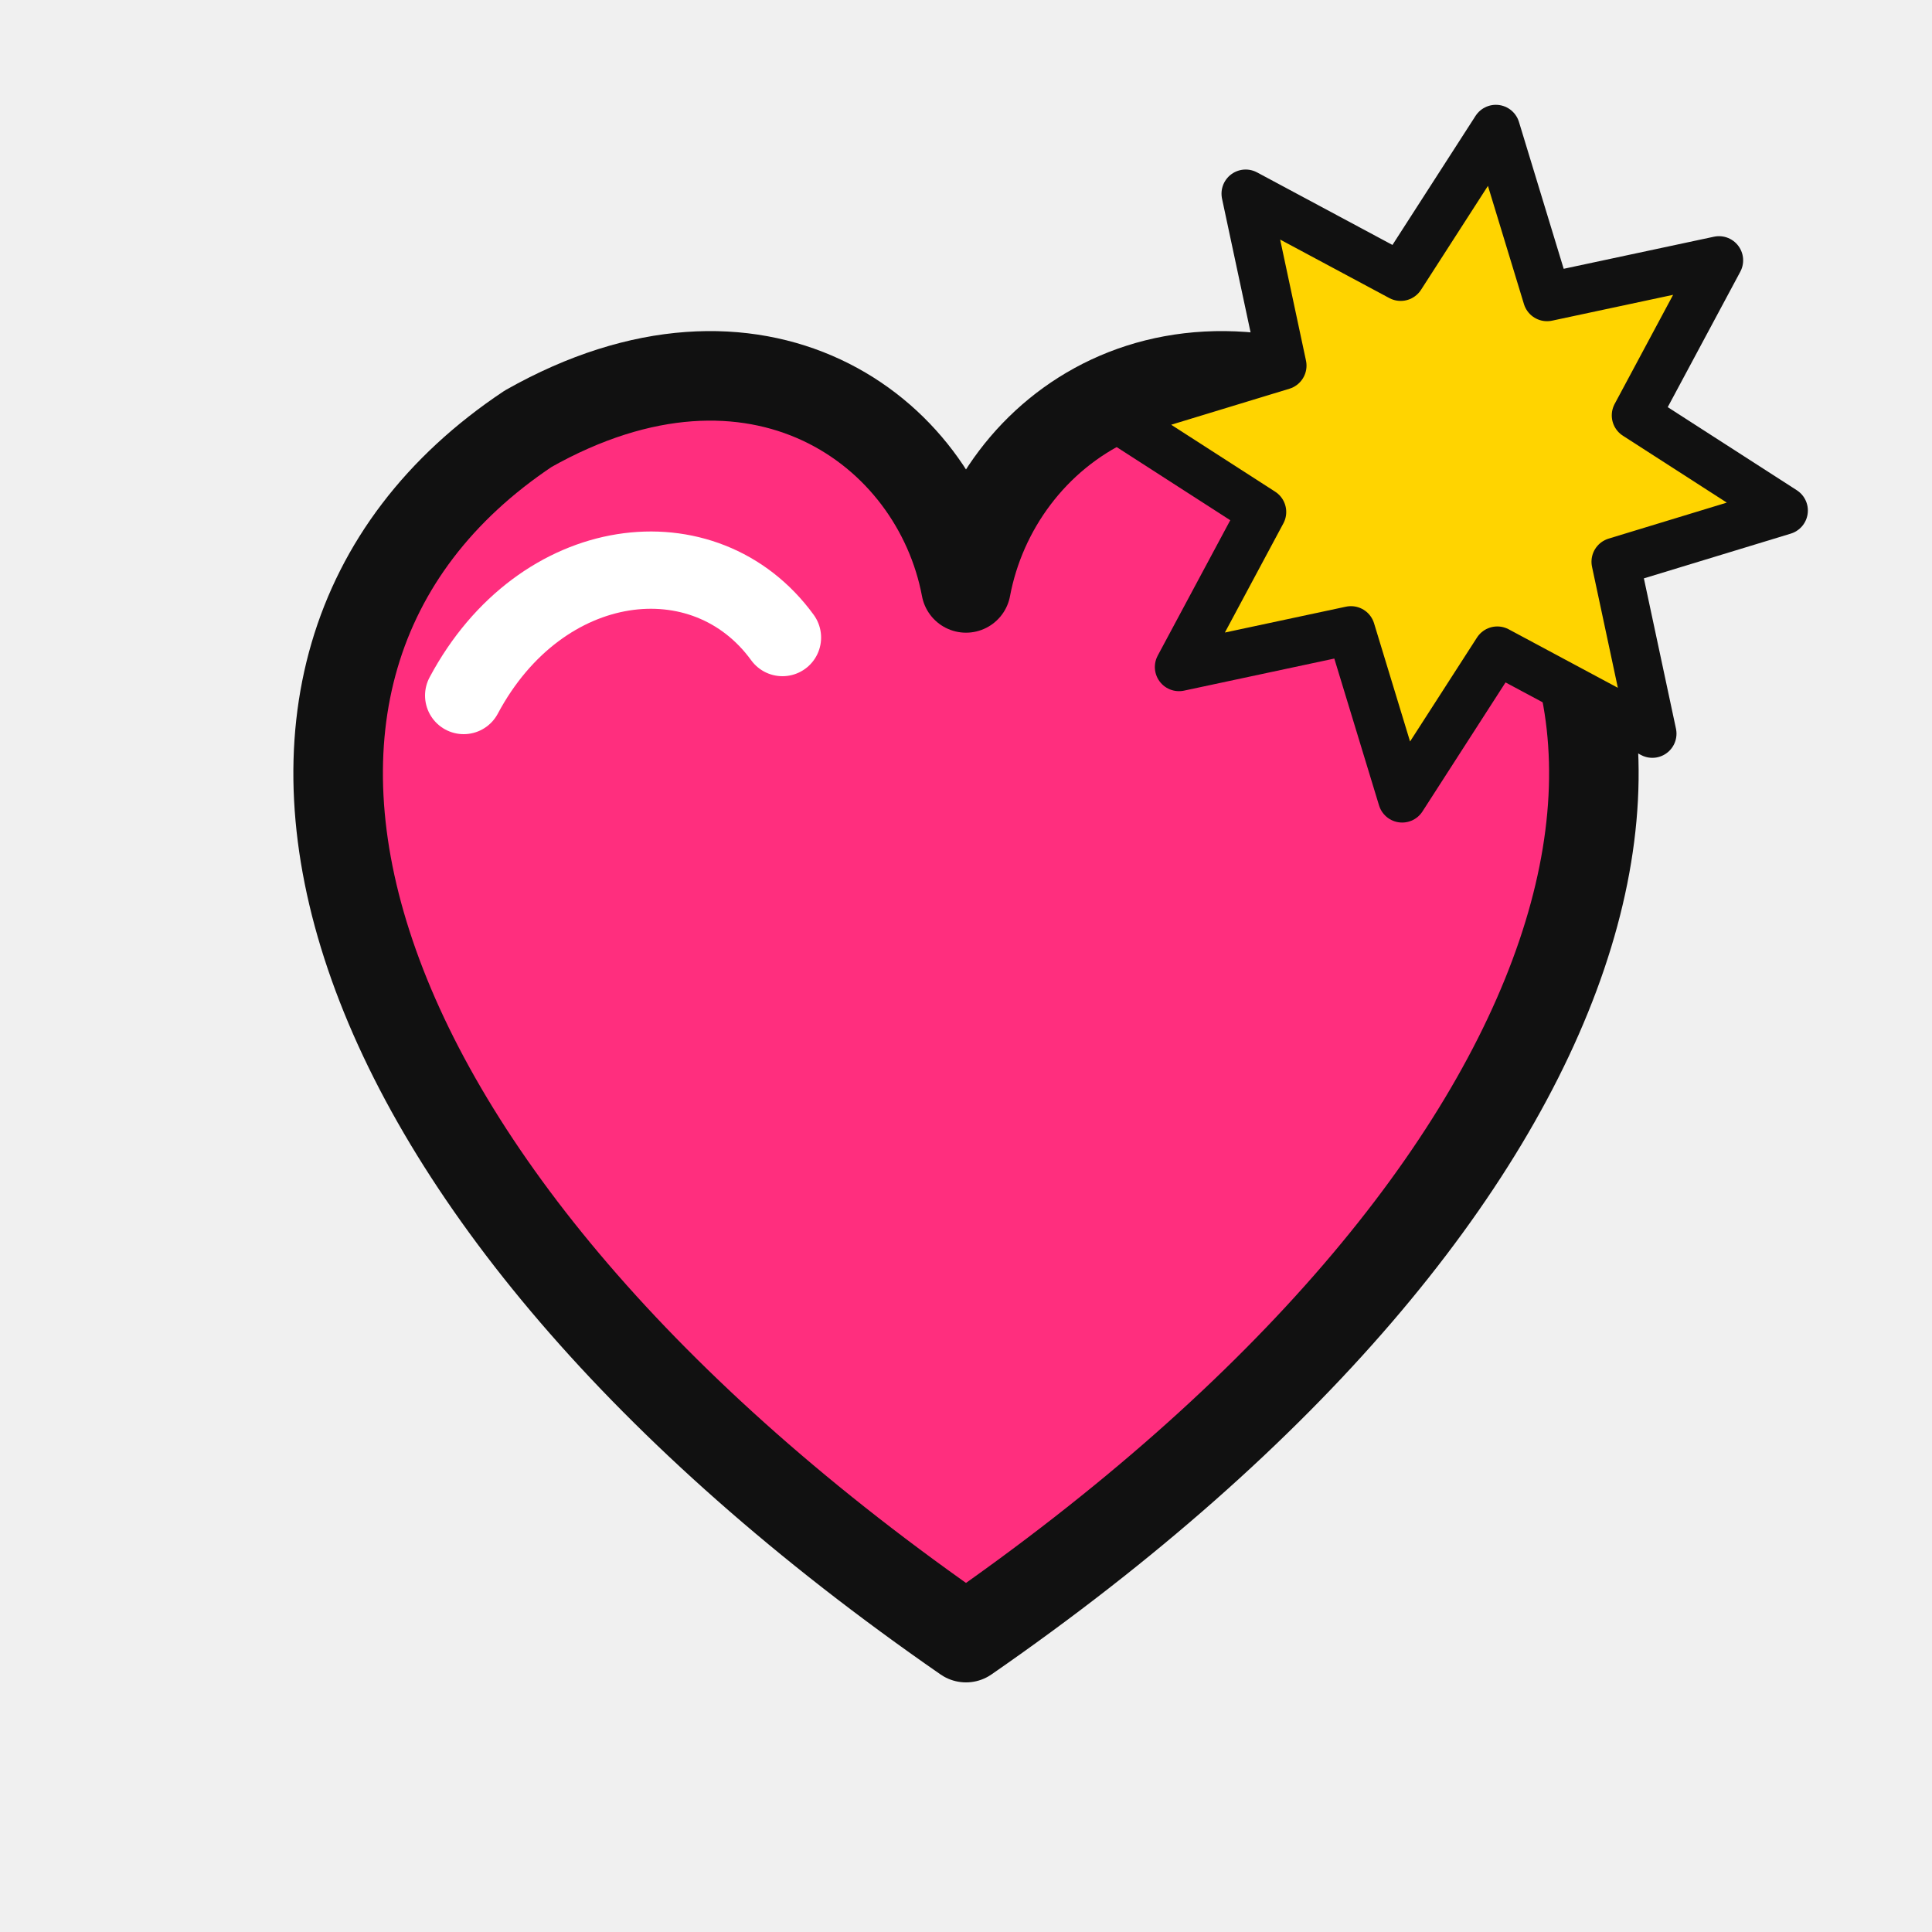
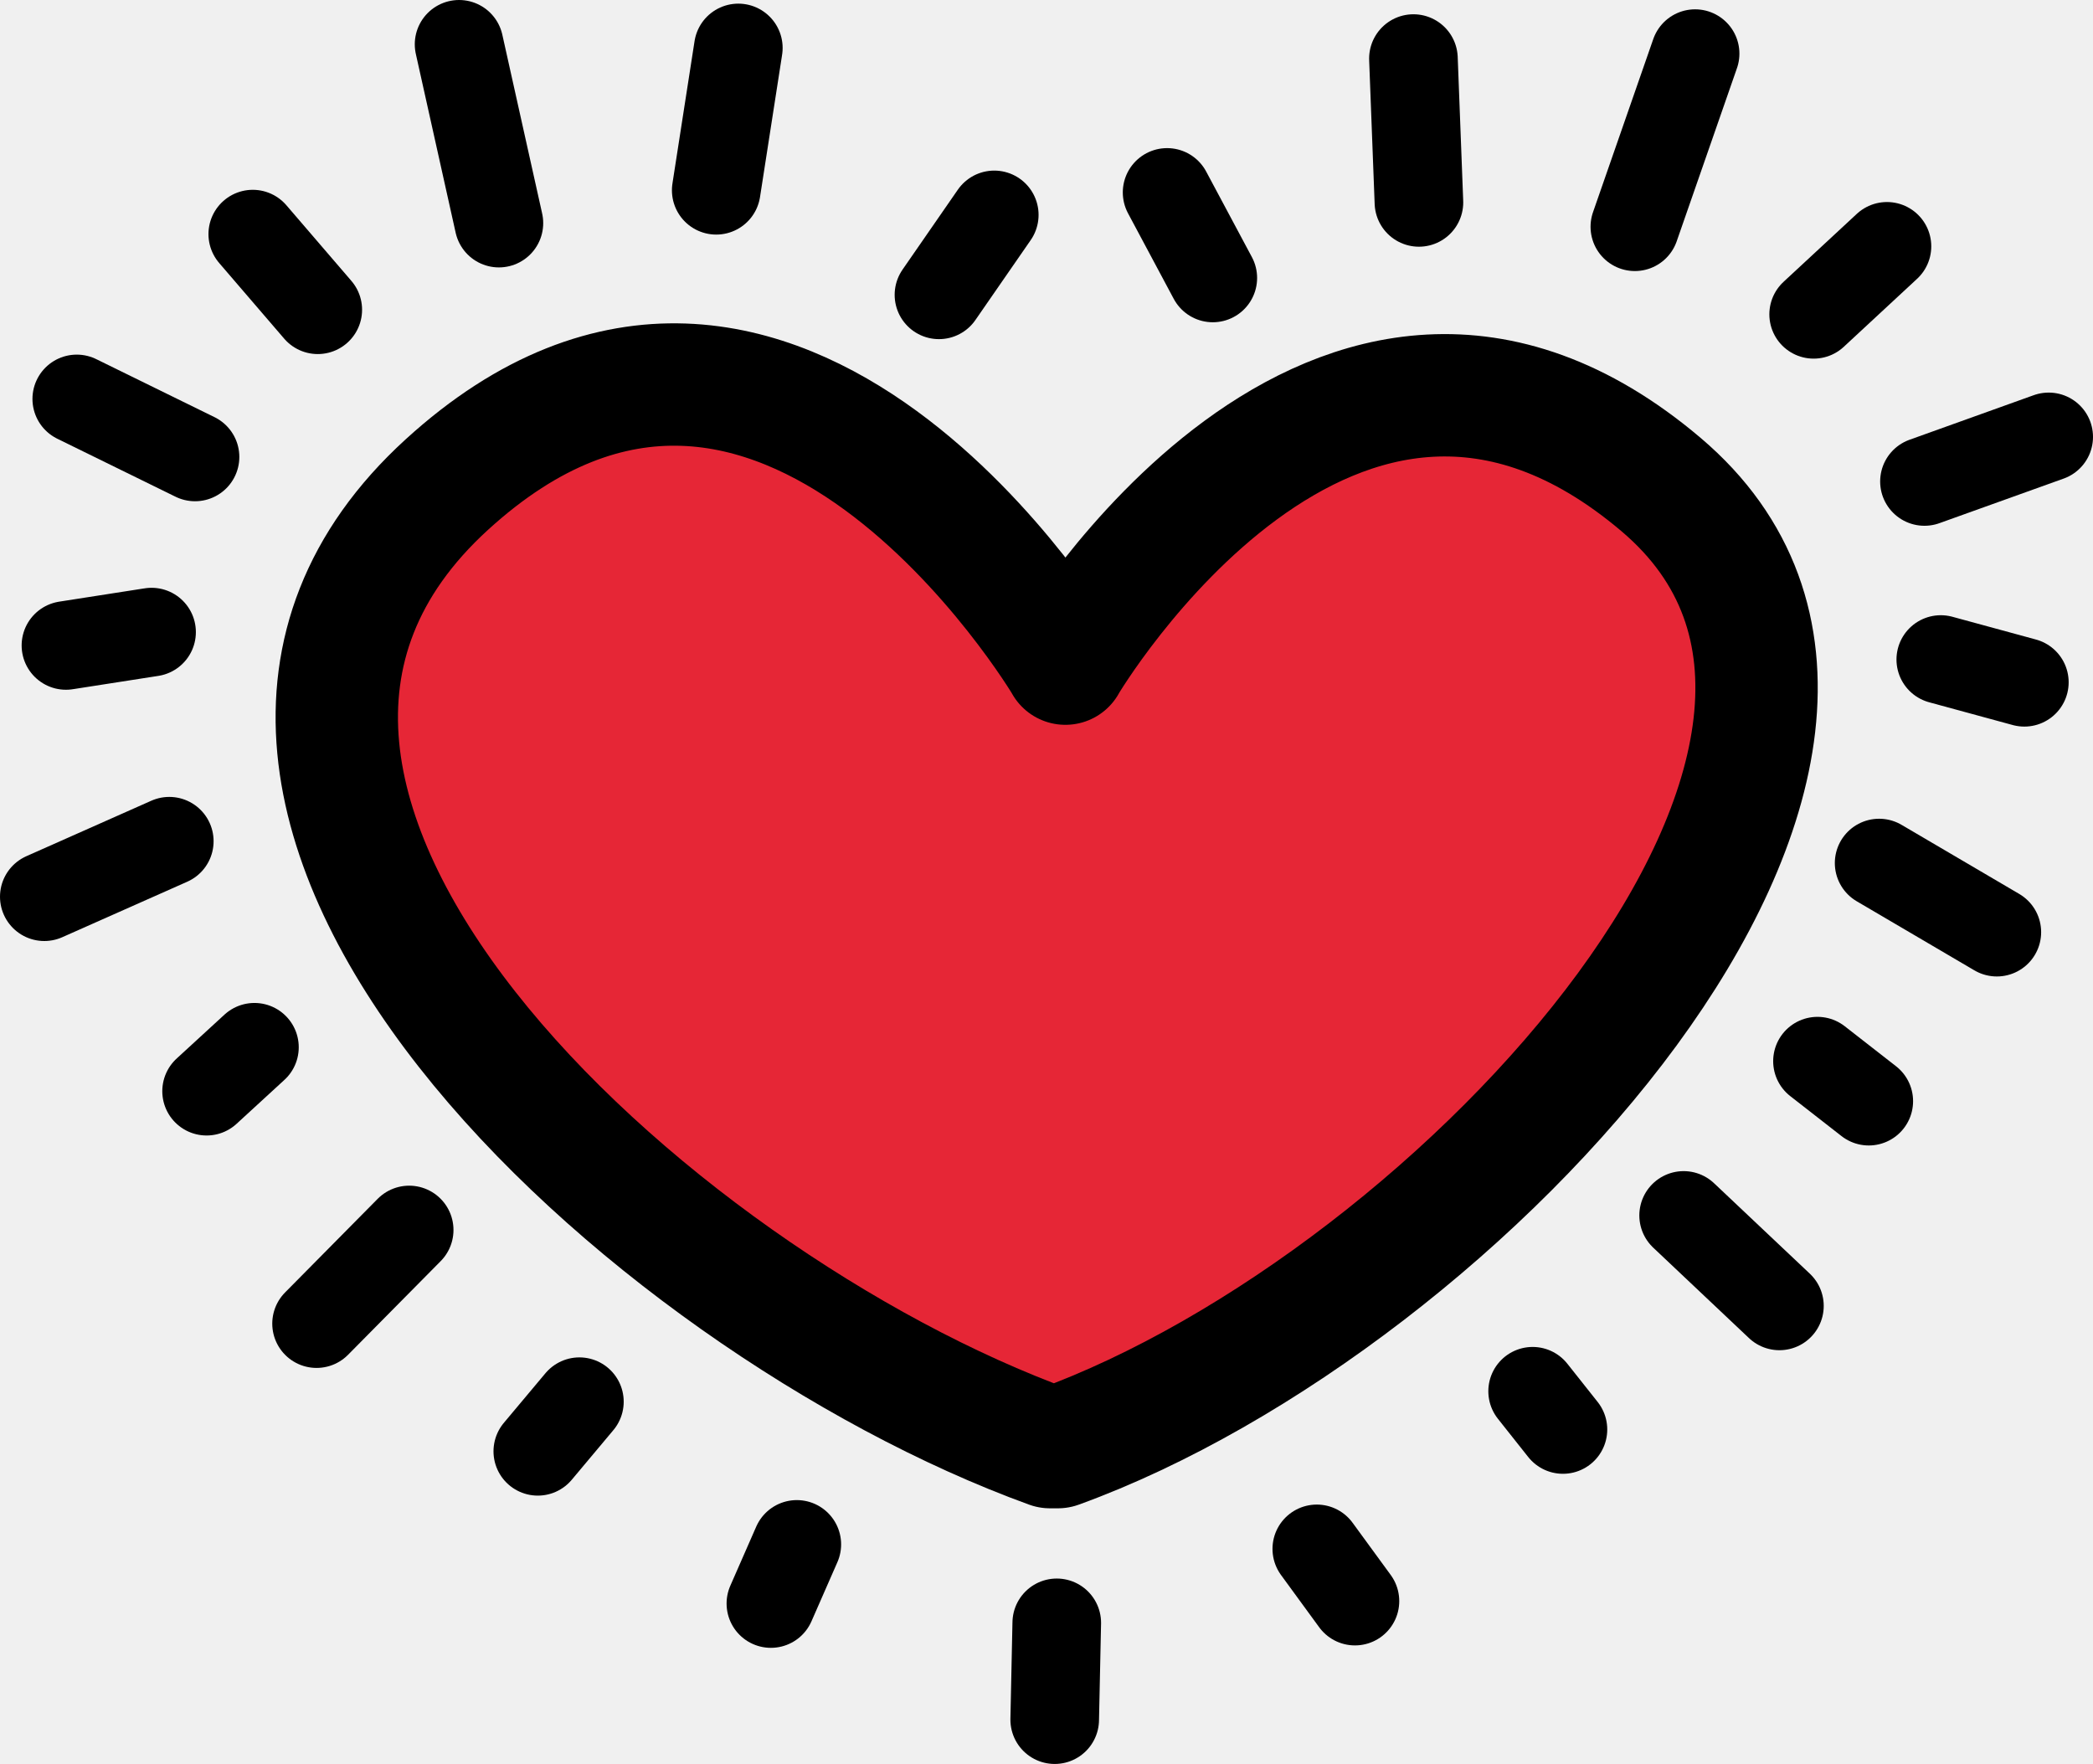
- <svg xmlns="http://www.w3.org/2000/svg" viewBox="0 0 400 400" role="img">
-   <path d="M200 335 C 70 245, 40 140, 112 92 C 158 66, 194 92, 200 124 C 206 92, 242 66, 288 92 C 360 140, 330 245, 200 335 Z" transform="translate(-6 -6) scale(1.03)" fill="#ff2e7e" stroke="#111111" stroke-width="18" stroke-linejoin="round" />
-   <polygon points="369.3,105.7 334.5,116.3 342.1,151.9 310.0,134.7 290.3,165.3 279.7,130.5 244.1,138.1 261.3,106.0 230.7,86.3 265.5,75.7 257.9,40.1 290.0,57.3 309.7,26.7 320.3,61.5 355.9,53.9 338.7,86.0" fill="#ffd400" stroke="#111111" stroke-width="10" stroke-linejoin="round" />
-   <path d="M96 144 C 112 114, 146 110, 162 132" fill="none" stroke="#fff" stroke-width="16" stroke-linecap="round" />
+ <svg xmlns="http://www.w3.org/2000/svg" id="Layer_1" data-name="Layer 1" viewBox="0 0 224.4 189.12">
+   <defs>
+     <style>
+       .cls-1 {
+         fill: none;
+         stroke-width: 9.5px;
+       }
+ 
+       .cls-1, .cls-2 {
+         stroke: #000;
+         stroke-linecap: round;
+         stroke-linejoin: round;
+       }
+ 
+       .cls-2 {
+         fill: #e62636;
+         stroke-width: 13.12px;
+       }
+     </style>
+   </defs>
+   <path class="cls-2" d="M114.22,71.15s28.83-48.91,63.88-19.19c33.2,28.16-21.35,87.47-64.67,103.19h-.86c-43.32-15.72-101.77-69.33-64.67-103.19,35.62-32.51,66.33,19.19,66.33,19.19Z" />
+   <g>
+     <g>
+       <line class="cls-1" x1="194.45" y1="33.7" x2="202.31" y2="26.41" />
+       <line class="cls-1" x1="175.28" y1="24.31" x2="181.74" y2="5.75" />
+       <line class="cls-1" x1="152.13" y1="21.7" x2="151.54" y2="6.28" />
+       <line class="cls-1" x1="130.03" y1="29.8" x2="125.13" y2="20.63" />
+       <line class="cls-1" x1="206.33" y1="51.62" x2="219.65" y2="46.84" />
+       <line class="cls-1" x1="208.08" y1="70.71" x2="217.04" y2="73.15" />
+       <line class="cls-1" x1="201.47" y1="92.53" x2="214.09" y2="99.94" />
+     </g>
+     <line class="cls-1" x1="34.07" y1="33.21" x2="27.1" y2="25.1" />
+     <line class="cls-1" x1="53.49" y1="23.92" x2="49.22" y2="4.75" />
+     <line class="cls-1" x1="76.79" y1="20.4" x2="79.16" y2="5.14" />
+     <line class="cls-1" x1="100.67" y1="31.61" x2="106.6" y2="23.04" />
+     <line class="cls-1" x1="20.91" y1="48.99" x2="8.23" y2="42.77" />
+     <line class="cls-1" x1="16.25" y1="67.77" x2="7.07" y2="69.2" />
+     <line class="cls-1" x1="18.15" y1="90.19" x2="4.75" y2="96.14" />
+     <line class="cls-1" x1="43.87" y1="131.87" x2="33.94" y2="141.91" />
+     <line class="cls-1" x1="27.28" y1="112.28" x2="22.15" y2="116.99" />
+     <line class="cls-1" x1="180.51" y1="130.31" x2="190.78" y2="140.01" />
+     <line class="cls-1" x1="194.86" y1="113.77" x2="200.36" y2="118.06" />
+     <line class="cls-1" x1="164.32" y1="149.16" x2="167.57" y2="153.26" />
+     <line class="cls-1" x1="141.18" y1="166.06" x2="145.27" y2="171.66" />
+     <line class="cls-1" x1="113.3" y1="173.99" x2="113.08" y2="184.37" />
+     <line class="cls-1" x1="57.66" y1="155.6" x2="62.12" y2="150.28" />
+     <line class="cls-1" x1="82.65" y1="171.92" x2="85.43" y2="165.58" />
+   </g>
</svg>
